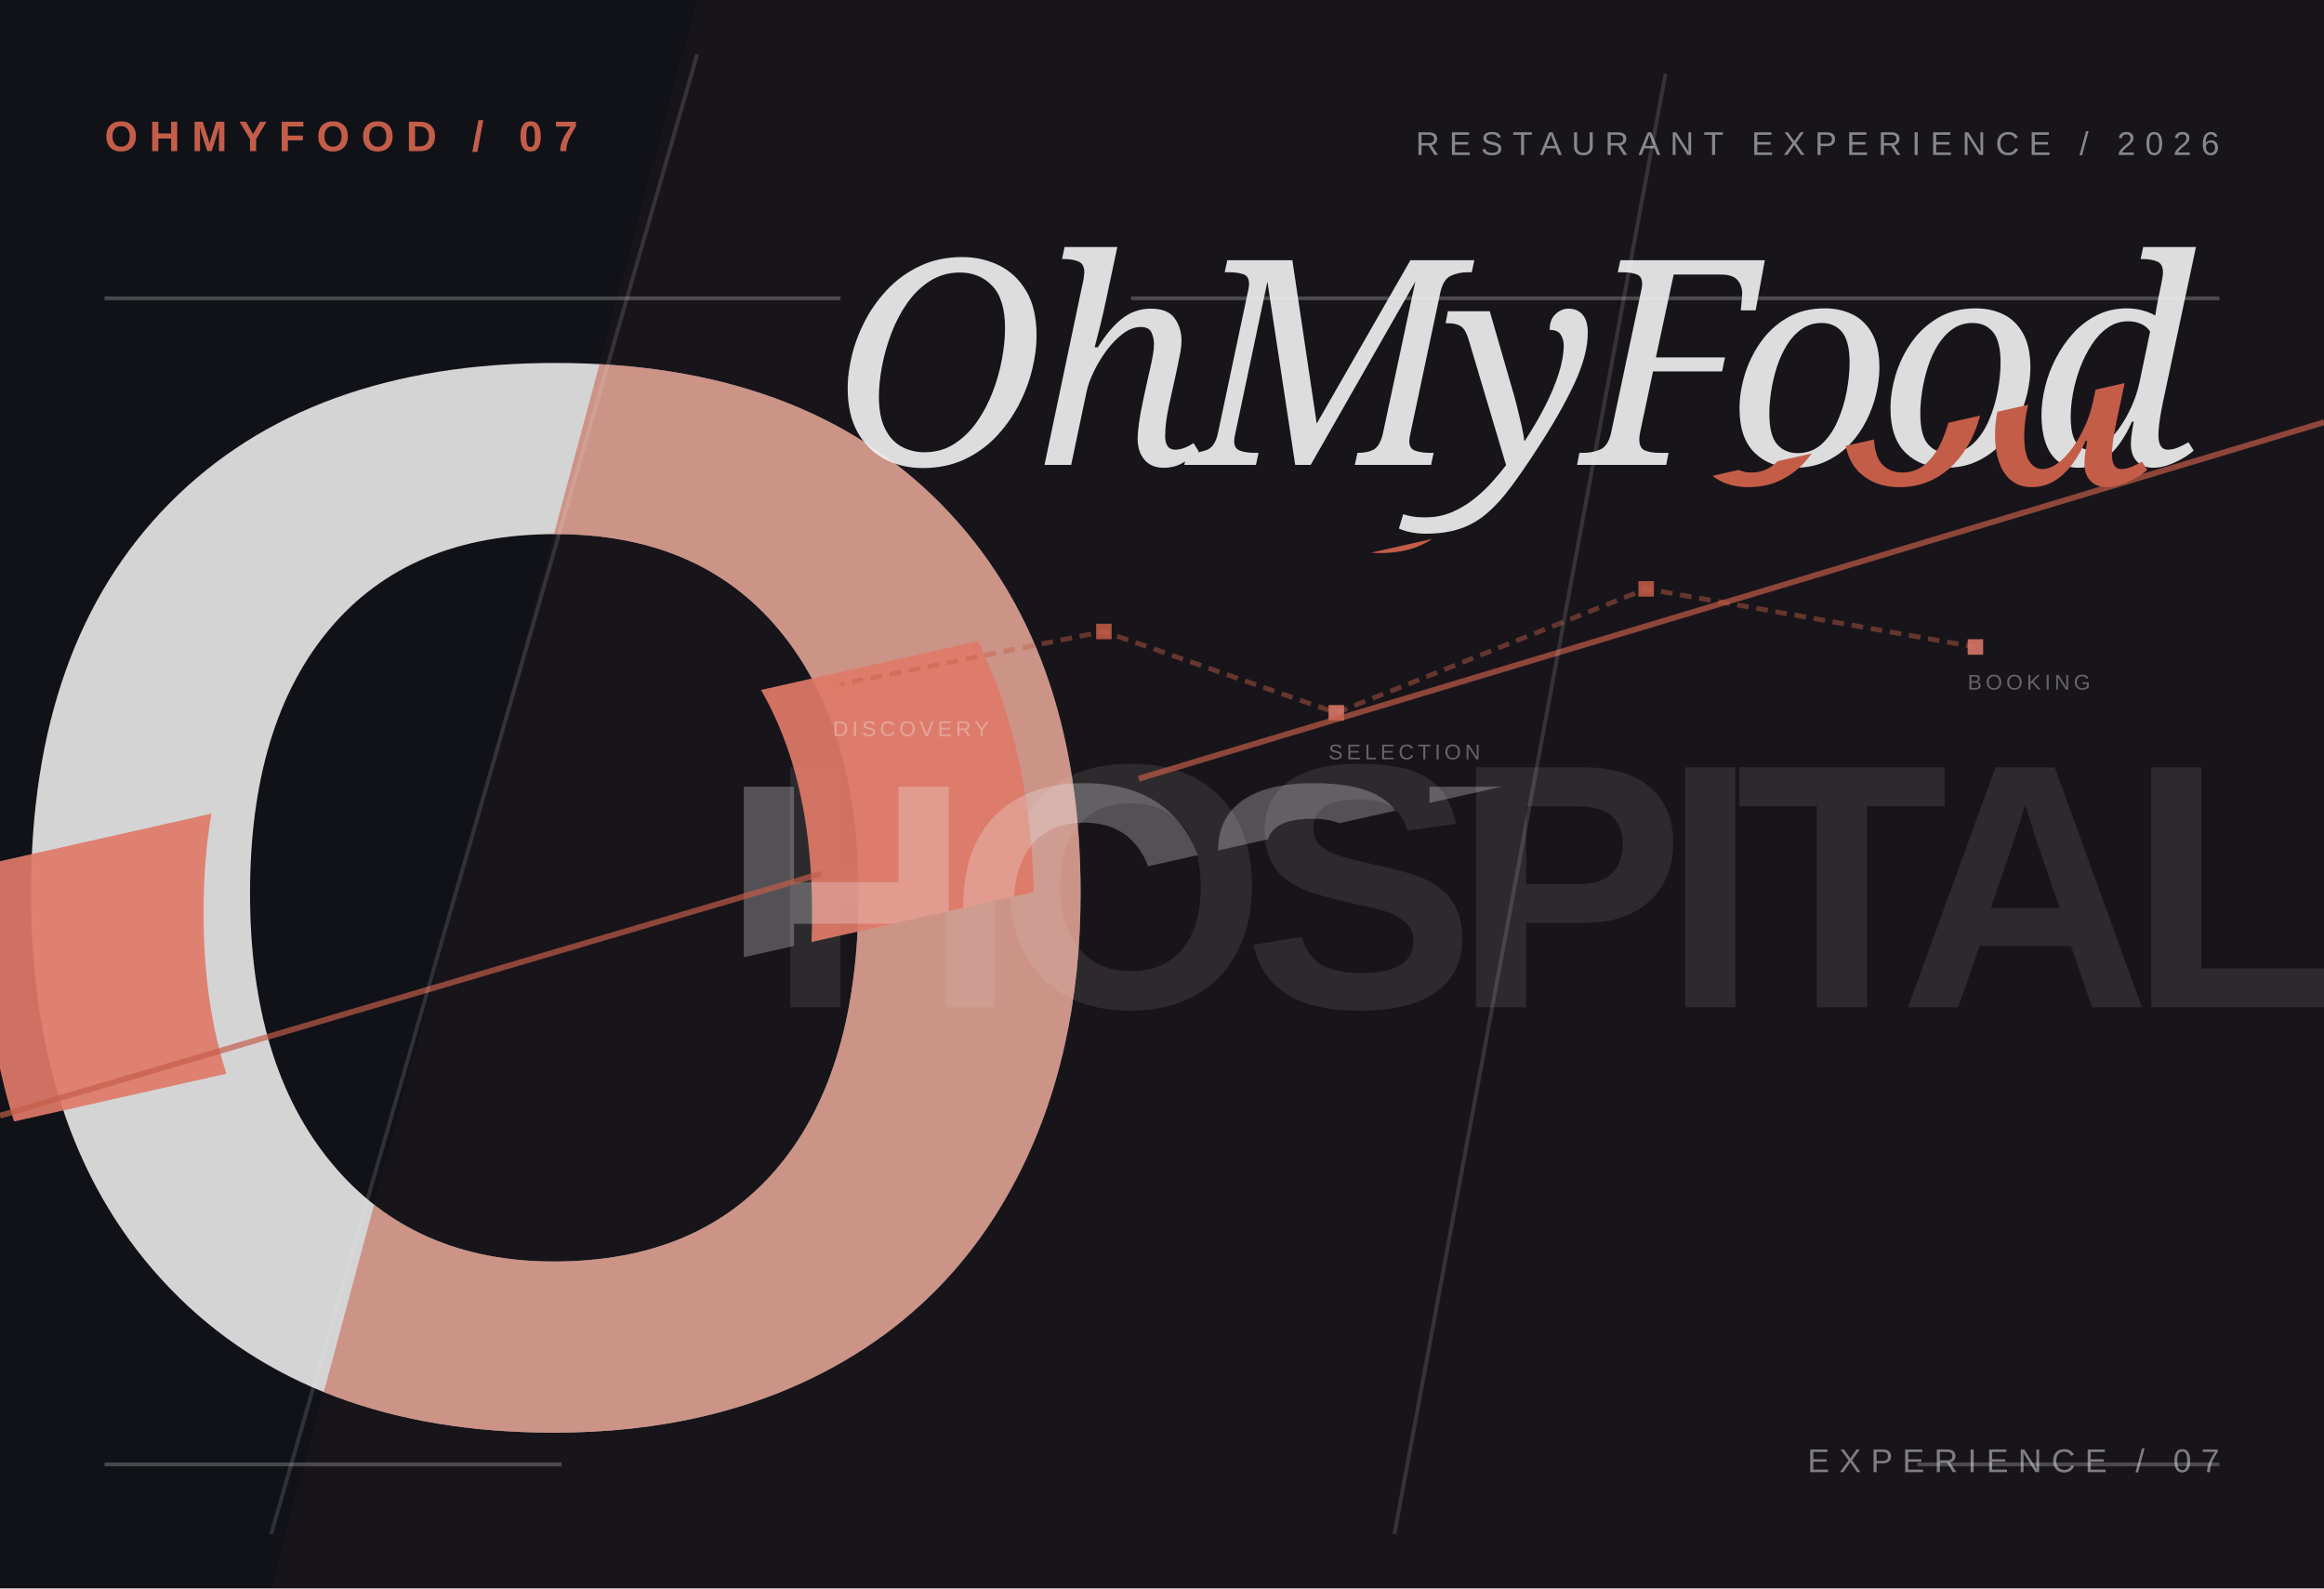
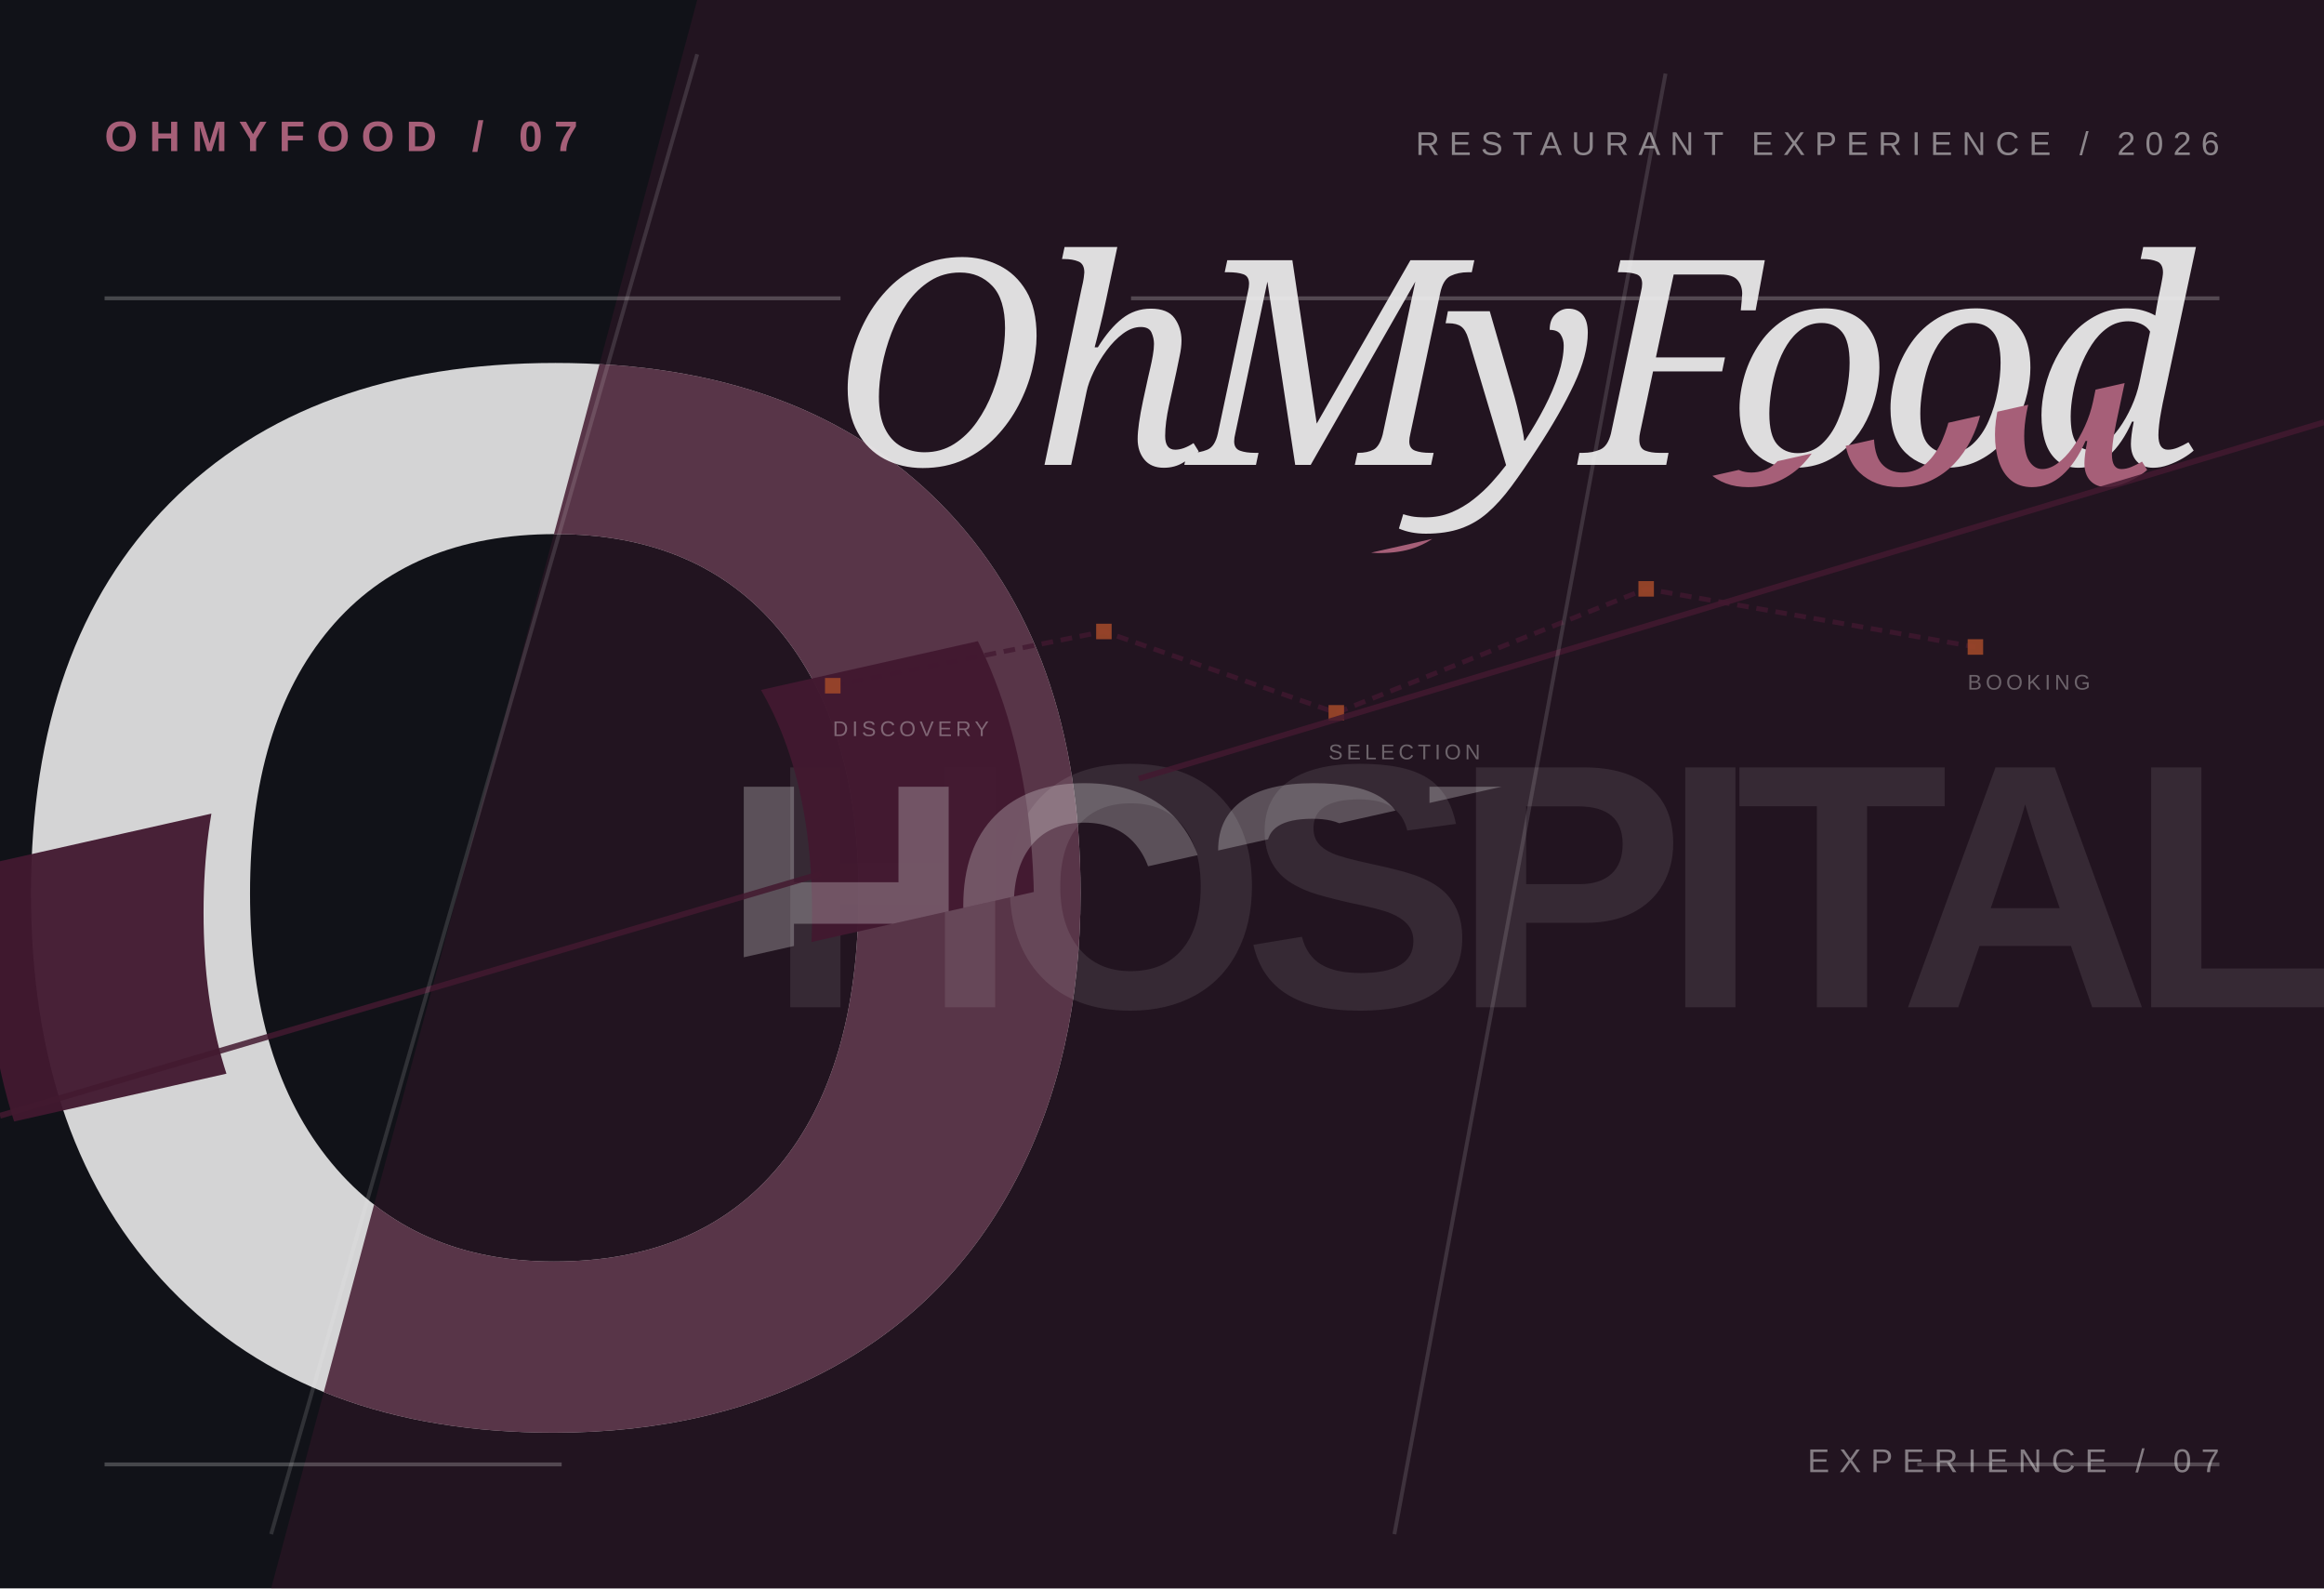
<svg xmlns="http://www.w3.org/2000/svg" viewBox="0 0 1200 820">
  <defs>
    <clipPath id="omf-slice">
      <path d="M0 440 1200 170v136L0 576Z" />
    </clipPath>
    <clipPath id="omf-panel">
      <path d="M360 0h840v820H140Z" />
    </clipPath>
  </defs>
  <rect width="1200" height="820" fill="#111218" />
-   <path d="M360 0h840v820H140Z" fill="#c45d48" fill-opacity=".045" />
-   <text x="54" y="78" fill="#c45d48" font-family="Arial,sans-serif" font-size="22" font-weight="700" letter-spacing="6">OHMYFOOD / 07</text>
+   <path d="M360 0h840v820H140Z" fill="#421930" fill-opacity=".35" />
+   <text x="54" y="78" fill="#A65F78" font-family="Arial,sans-serif" font-size="22" font-weight="700" letter-spacing="6">OHMYFOOD / 07</text>
  <text x="1146" y="80" text-anchor="end" fill="#eeeeee" fill-opacity=".52" font-family="Arial,sans-serif" font-size="17" letter-spacing="5">RESTAURANT EXPERIENCE / 2026</text>
  <text x="-16" y="732" fill="#eeeeee" fill-opacity=".88" font-family="Arial Black,Arial,sans-serif" font-size="780" font-weight="900" letter-spacing="-62">O</text>
  <g clip-path="url(#omf-panel)">
-     <text x="-16" y="732" fill="#c45d48" fill-opacity=".55" font-family="Arial Black,Arial,sans-serif" font-size="780" font-weight="900" letter-spacing="-62">O</text>
+     <text x="-16" y="732" fill="#421930" fill-opacity=".85" font-family="Arial Black,Arial,sans-serif" font-size="780" font-weight="900" letter-spacing="-62">O</text>
  </g>
  <text x="430" y="240" fill="#eeeeee" fill-opacity=".92" font-family="Georgia,serif" font-size="148" font-style="italic" letter-spacing="-7">OhMyFood</text>
  <text x="396" y="520" fill="#eeeeee" fill-opacity=".1" font-family="Arial Black,Arial,sans-serif" font-size="180" font-weight="900" letter-spacing="-12">HOSPITALITY</text>
  <g clip-path="url(#omf-slice)" transform="translate(-24 10)">
-     <text x="-16" y="732" fill="#e07a68" fill-opacity=".92" font-family="Arial Black,Arial,sans-serif" font-size="780" font-weight="900" letter-spacing="-62">O</text>
-     <text x="430" y="240" fill="#c45d48" font-family="Georgia,serif" font-size="148" font-style="italic" letter-spacing="-7">OhMyFood</text>
+     <text x="-16" y="732" fill="#421930" fill-opacity=".95" font-family="Arial Black,Arial,sans-serif" font-size="780" font-weight="900" letter-spacing="-62">O</text>
+     <text x="430" y="240" fill="#A65F78" font-family="Georgia,serif" font-size="148" font-style="italic" letter-spacing="-7">OhMyFood</text>
    <text x="396" y="520" fill="#eeeeee" fill-opacity=".28" font-family="Arial Black,Arial,sans-serif" font-size="180" font-weight="900" letter-spacing="-12">HOSPITALITY</text>
  </g>
-   <path d="M430 354 l140 -28 l120 42 l160 -64 l170 30" fill="none" stroke="#c45d48" stroke-opacity=".45" stroke-width="2.5" stroke-dasharray="6 4" />
-   <rect x="426" y="350" width="8" height="8" fill="#e07a68" fill-opacity=".85" />
-   <rect x="566" y="322" width="8" height="8" fill="#c45d48" fill-opacity=".85" />
-   <rect x="686" y="364" width="8" height="8" fill="#e07a68" fill-opacity=".85" />
-   <rect x="846" y="300" width="8" height="8" fill="#c45d48" fill-opacity=".85" />
-   <rect x="1016" y="330" width="8" height="8" fill="#e07a68" fill-opacity=".85" />
+   <path d="M430 354 l140 -28 l120 42 l160 -64 l170 30" fill="none" stroke="#421930" stroke-opacity=".75" stroke-width="2.5" stroke-dasharray="6 4" />
+   <rect x="426" y="350" width="8" height="8" fill="#9E472A" fill-opacity=".9" />
+   <rect x="566" y="322" width="8" height="8" fill="#9E472A" fill-opacity=".9" />
+   <rect x="686" y="364" width="8" height="8" fill="#9E472A" fill-opacity=".9" />
+   <rect x="846" y="300" width="8" height="8" fill="#9E472A" fill-opacity=".9" />
+   <rect x="1016" y="330" width="8" height="8" fill="#9E472A" fill-opacity=".9" />
  <text x="430" y="380" fill="#eeeeee" fill-opacity=".36" font-family="Arial,sans-serif" font-size="11" letter-spacing="2">DISCOVERY</text>
  <text x="686" y="392" fill="#eeeeee" fill-opacity=".36" font-family="Arial,sans-serif" font-size="11" letter-spacing="2">SELECTION</text>
  <text x="1016" y="356" fill="#eeeeee" fill-opacity=".36" font-family="Arial,sans-serif" font-size="11" letter-spacing="2">BOOKING</text>
  <path d="M54 154h380M584 154h562M54 756h236M990 756h156" stroke="#eeeeee" stroke-opacity=".24" stroke-width="2" />
-   <path d="M0 576 424 451M588 402l612-184" stroke="#c45d48" stroke-opacity=".68" stroke-width="3" />
+   <path d="M0 576 424 451M588 402l612-184" stroke="#421930" stroke-opacity=".85" stroke-width="3" />
  <path d="M360 28 140 792M860 38 720 792" stroke="#eeeeee" stroke-opacity=".14" stroke-width="2" />
  <text x="1146" y="760" text-anchor="end" fill="#eeeeee" fill-opacity=".48" font-family="Arial,sans-serif" font-size="17" letter-spacing="5">EXPERIENCE / 07</text>
</svg>
